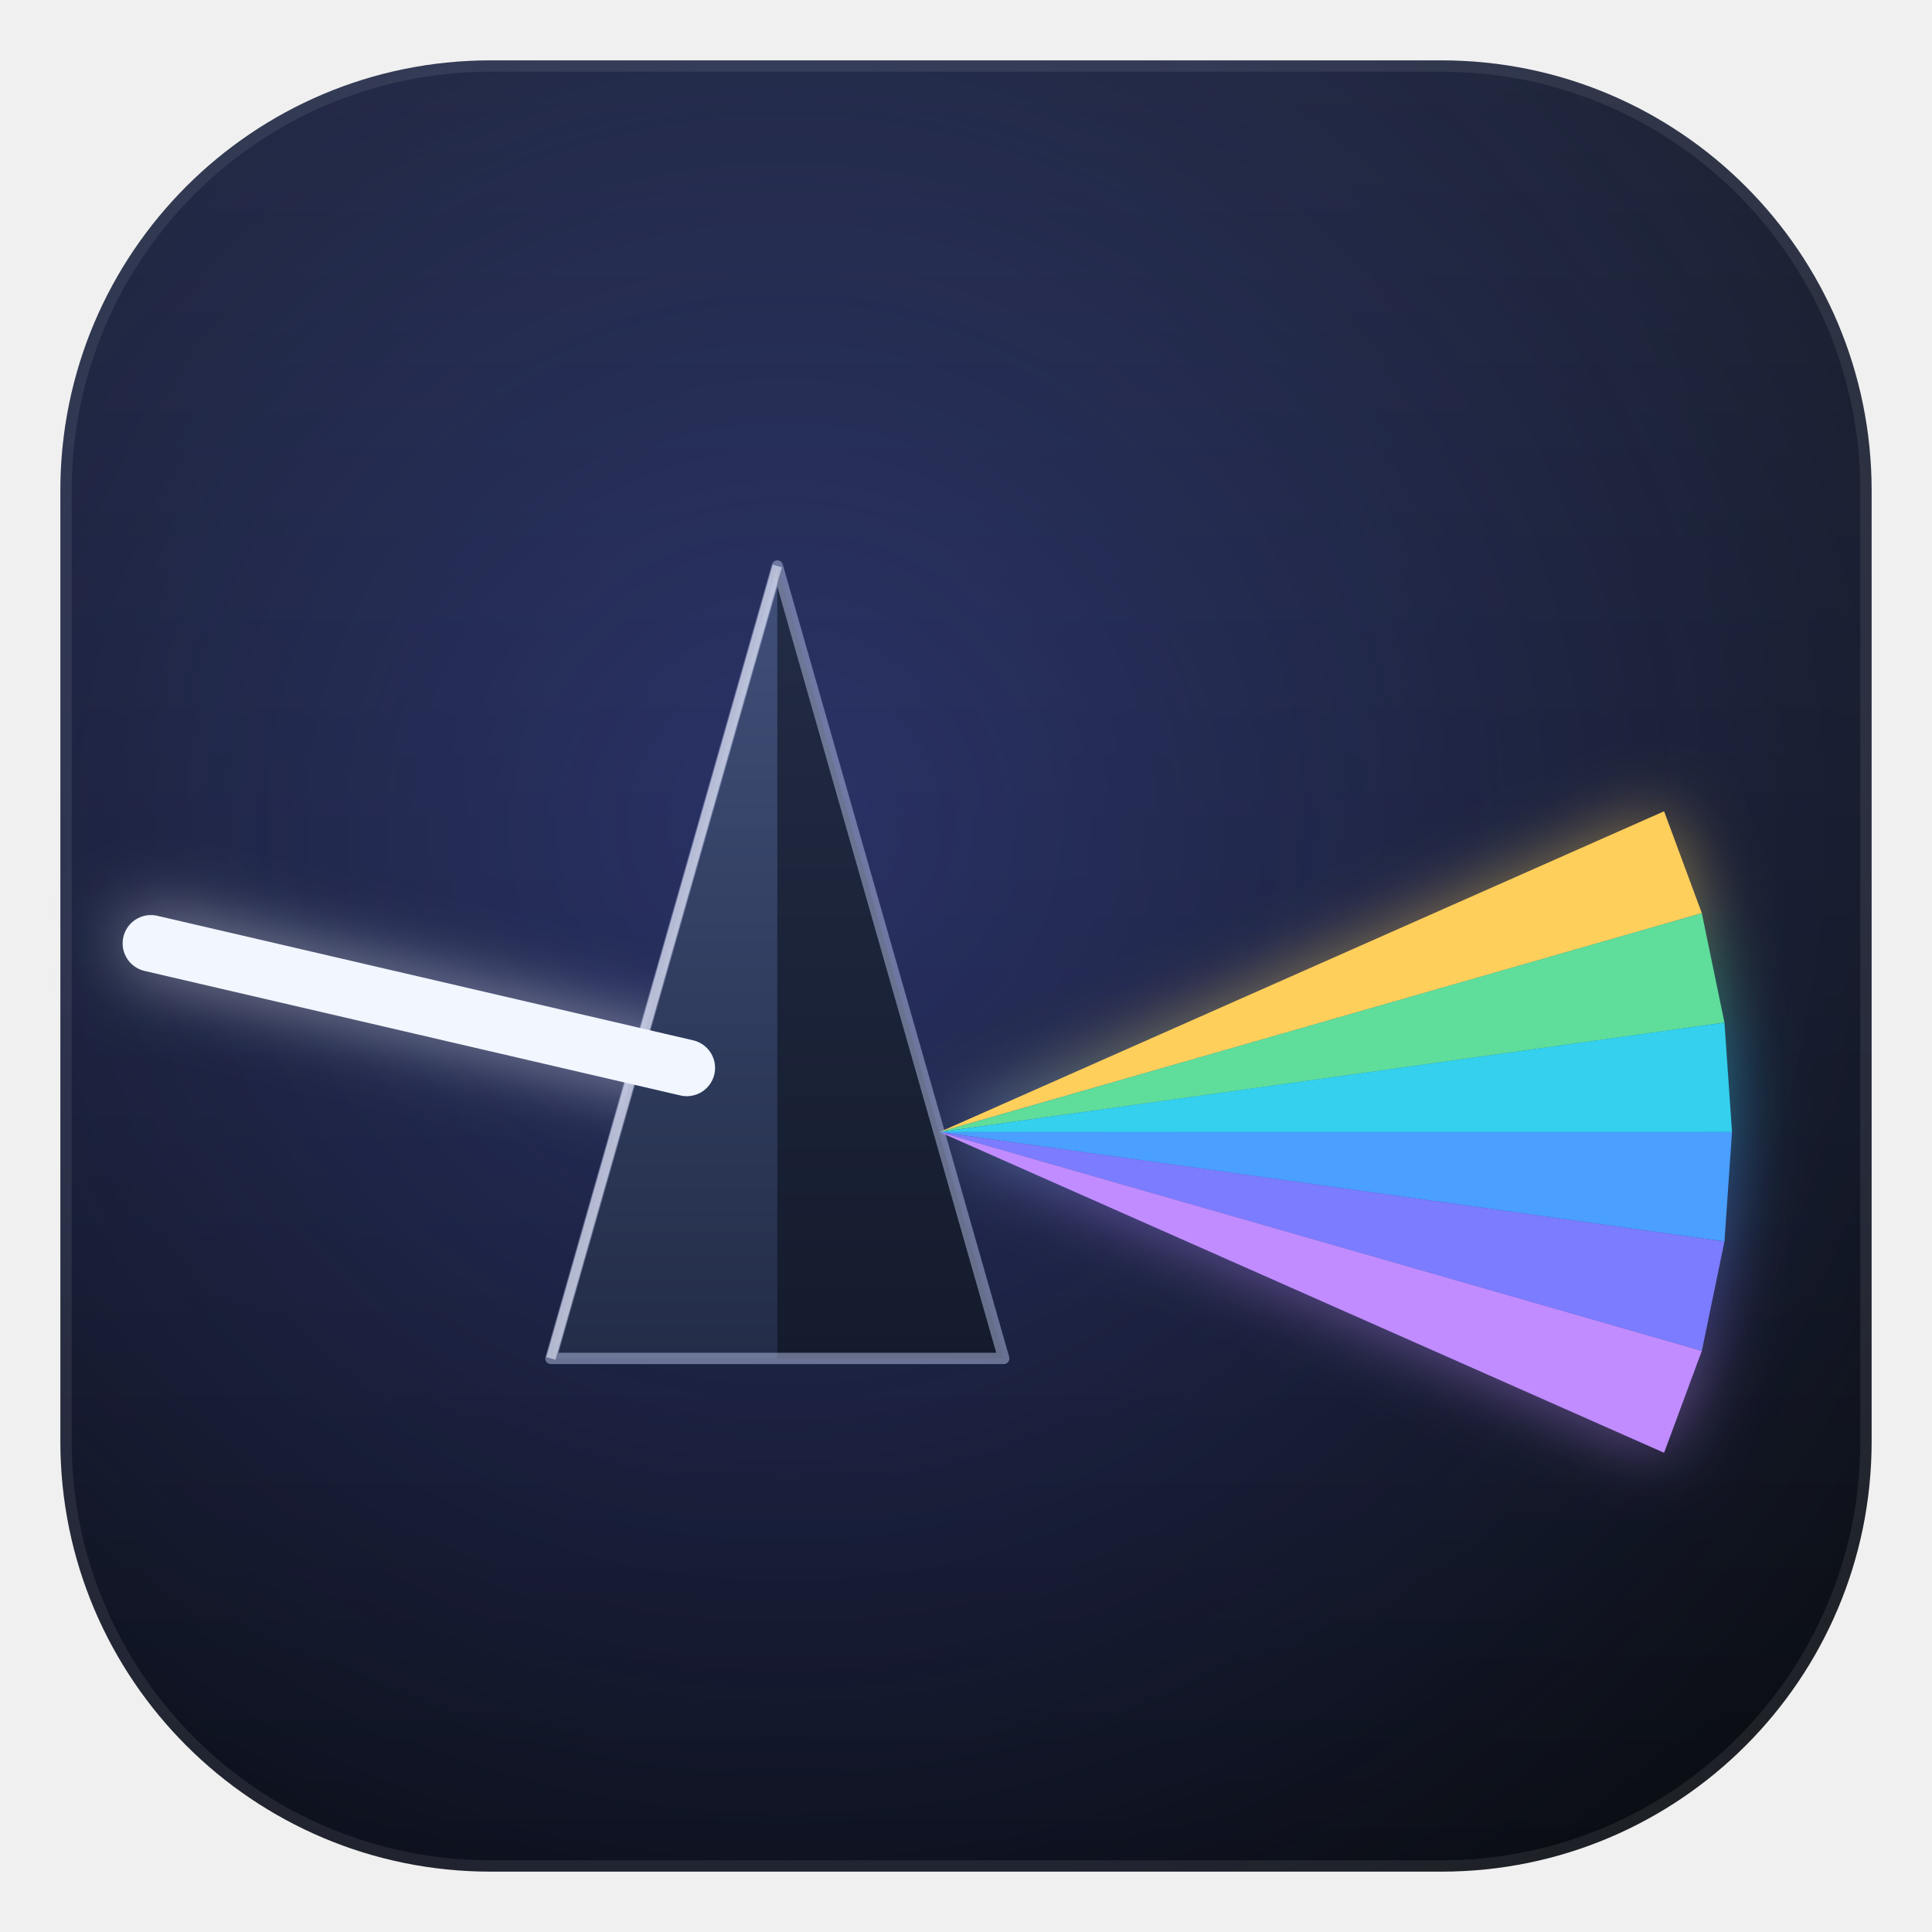
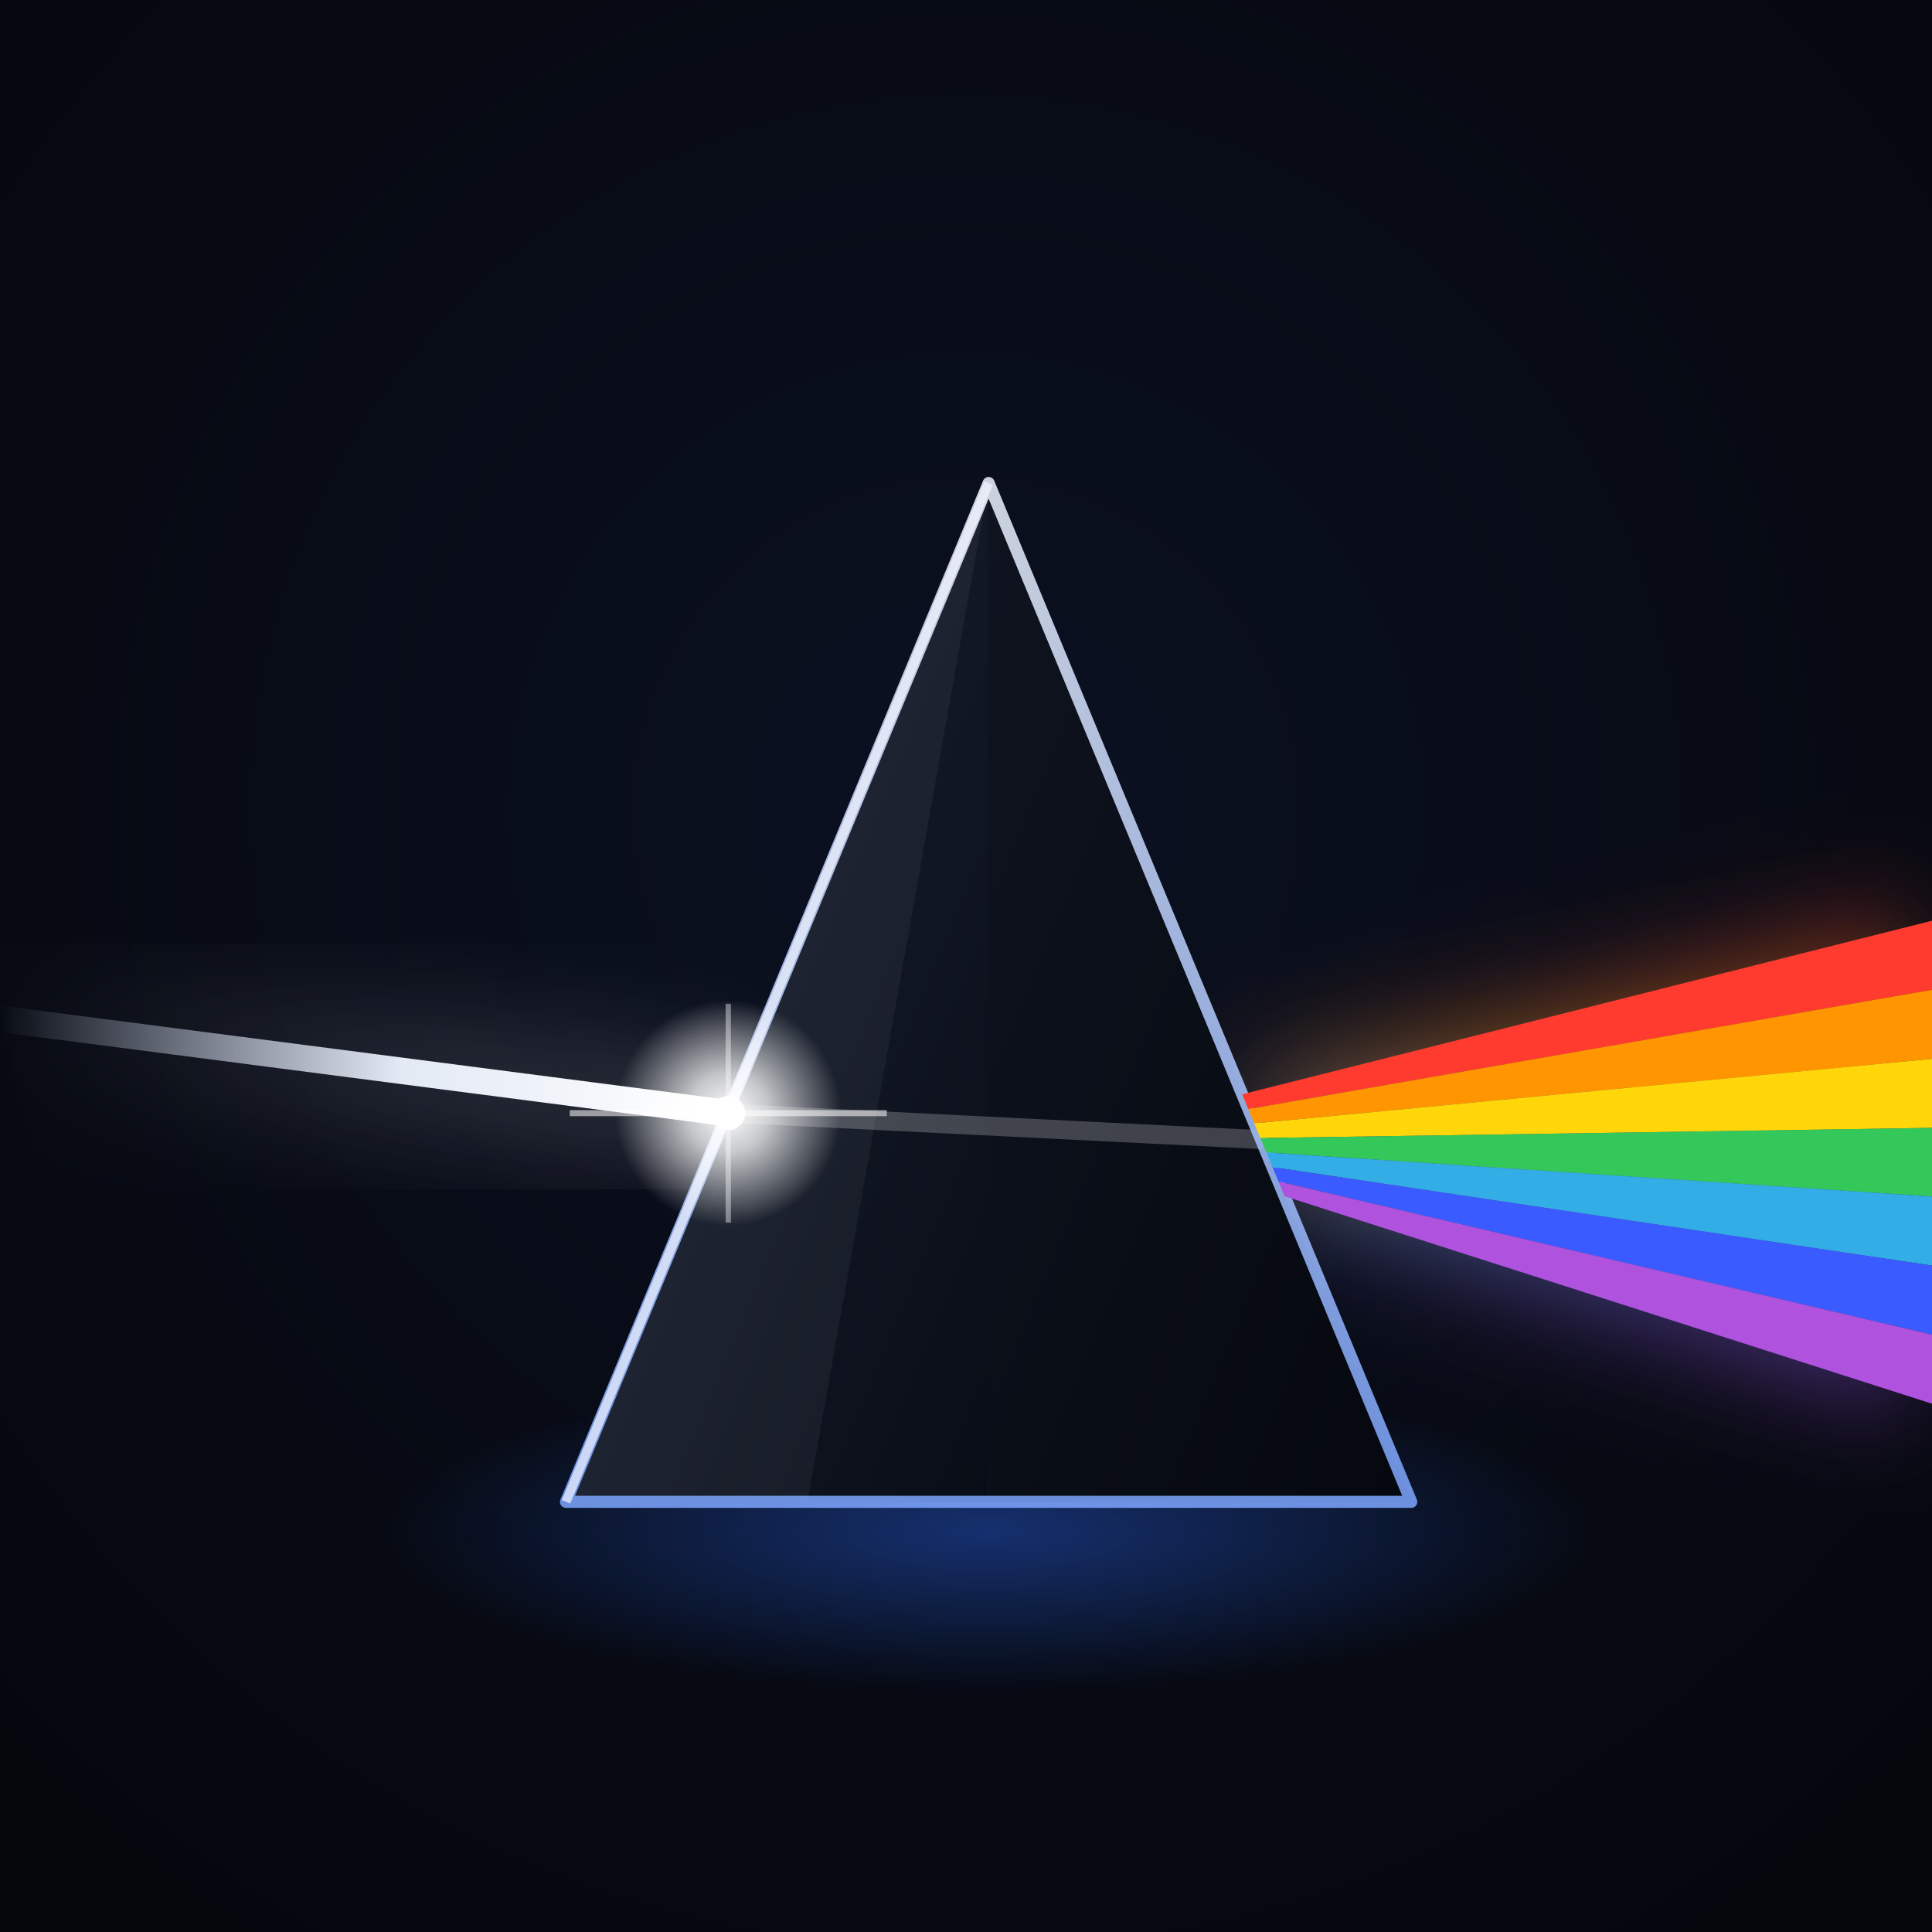
<svg xmlns="http://www.w3.org/2000/svg" width="512" height="512" viewBox="0 0 512 512">
  <defs>
-     <linearGradient id="tile" x1="0" y1="0" x2="0" y2="1">
-       <stop offset="0" stop-color="#1c2231" />
-       <stop offset="1" stop-color="#0a0d13" />
+     <radialGradient id="bg" cx="0.5" cy="0.42" r="0.78">
+       <stop offset="0" stop-color="#0b1122" />
+       <stop offset="0.6" stop-color="#070a13" />
+       <stop offset="1" stop-color="#04060b" />
+     </radialGradient>
+     <radialGradient id="baseGlow" cx="0.5" cy="0.5" r="0.5">
+       <stop offset="0" stop-color="#2b6cff" stop-opacity="0.38" />
+       <stop offset="1" stop-color="#2b6cff" stop-opacity="0" />
+     </radialGradient>
+     <linearGradient id="glassL" x1="0" y1="0" x2="1" y2="1">
+       <stop offset="0" stop-color="#1b2437" />
+       <stop offset="1" stop-color="#090d16" />
    </linearGradient>
-     <radialGradient id="halo" cx="0.4" cy="0.42" r="0.72">
-       <stop offset="0" stop-color="#5b6cff" stop-opacity="0.30" />
-       <stop offset="1" stop-color="#5b6cff" stop-opacity="0" />
+     <linearGradient id="glassR" x1="0" y1="0" x2="1" y2="1">
+       <stop offset="0" stop-color="#0f1420" />
+       <stop offset="1" stop-color="#05080e" />
+     </linearGradient>
+     <linearGradient id="edge" x1="0" y1="0" x2="0" y2="1">
+       <stop offset="0" stop-color="#eef4ff" />
+       <stop offset="1" stop-color="#7ea6ff" />
+     </linearGradient>
+     <linearGradient id="beam" gradientUnits="userSpaceOnUse" x1="0" y1="0" x2="193" y2="0">
+       <stop offset="0" stop-color="#dce9ff" stop-opacity="0" />
+       <stop offset="0.55" stop-color="#eef4ff" stop-opacity="0.95" />
+       <stop offset="1" stop-color="#ffffff" />
+     </linearGradient>
+     <radialGradient id="flare" cx="0.5" cy="0.5" r="0.5">
+       <stop offset="0" stop-color="#ffffff" />
+       <stop offset="0.35" stop-color="#ffffff" stop-opacity="0.75" />
+       <stop offset="1" stop-color="#ffffff" stop-opacity="0" />
    </radialGradient>
-     <linearGradient id="glassL" x1="0" y1="0" x2="0" y2="1">
-       <stop offset="0" stop-color="#41507a" />
-       <stop offset="1" stop-color="#232d48" />
-     </linearGradient>
-     <linearGradient id="glassR" x1="0" y1="0" x2="0" y2="1">
-       <stop offset="0" stop-color="#232c46" />
-       <stop offset="1" stop-color="#141b2c" />
-     </linearGradient>
-     <filter id="glow" x="-40%" y="-40%" width="180%" height="180%">
-       <feGaussianBlur stdDeviation="9" />
+     <filter id="soft" x="-60%" y="-60%" width="220%" height="220%">
+       <feGaussianBlur stdDeviation="7" />
    </filter>
-     <g id="beam">
-       <path d="M40 250 L182 283" stroke="#f2f6ff" stroke-width="15" stroke-linecap="round" />
+     <filter id="softBig" x="-80%" y="-80%" width="260%" height="260%">
+       <feGaussianBlur stdDeviation="16" />
+     </filter>
+     <g id="spectrum">
+       <polygon points="329.2,290.0 330.8,293.9 512,262.3 512,244.0" fill="#ff3b30" />
+       <polygon points="330.8,293.9 332.4,297.7 512,280.6 512,262.3" fill="#ff9500" />
+       <polygon points="332.4,297.7 334.0,301.6 512,298.9 512,280.6" fill="#ffd60a" />
+       <polygon points="334.0,301.6 335.6,305.4 512,317.1 512,298.9" fill="#34c759" />
+       <polygon points="335.6,305.4 337.2,309.3 512,335.4 512,317.1" fill="#32ade6" />
+       <polygon points="337.2,309.3 338.8,313.1 512,353.7 512,335.4" fill="#3a5bff" />
+       <polygon points="338.8,313.1 340.4,317.0 512,372.0 512,353.7" fill="#af52de" />
    </g>
-     <g id="fan">
-       <polygon points="249,300 441,215 451,242" fill="#ffcf5c" />
-       <polygon points="249,300 451,242 457,271" fill="#5fdd9b" />
-       <polygon points="249,300 457,271 459,300" fill="#34d0ee" />
-       <polygon points="249,300 459,300 457,329" fill="#4a9fff" />
-       <polygon points="249,300 457,329 451,358" fill="#7b7cff" />
-       <polygon points="249,300 451,358 441,385" fill="#c08cff" />
+     <g id="inbeam">
+       <line x1="0" y1="270" x2="193" y2="295" stroke="url(#beam)" stroke-width="7" stroke-linecap="round" />
    </g>
  </defs>
-   <rect x="16" y="16" width="480" height="480" rx="114" fill="url(#tile)" />
-   <rect x="16" y="16" width="480" height="480" rx="114" fill="url(#halo)" />
-   <rect x="17.5" y="17.5" width="477" height="477" rx="112.5" fill="none" stroke="#ffffff" stroke-opacity="0.08" stroke-width="3" />
-   <g filter="url(#glow)" opacity="0.5">
-     <use href="#beam" />
-     <use href="#fan" />
-   </g>
-   <polygon points="206,150 146,360 206,360" fill="url(#glassL)" />
-   <polygon points="206,150 206,360 266,360" fill="url(#glassR)" />
-   <polygon points="206,150 146,360 266,360" fill="none" stroke="#b9c2e8" stroke-opacity="0.5" stroke-width="3" stroke-linejoin="round" />
-   <line x1="206" y1="150" x2="146" y2="360" stroke="#eef2ff" stroke-opacity="0.55" stroke-width="2.5" />
-   <use href="#beam" />
-   <use href="#fan" />
+   <rect width="512" height="512" fill="url(#bg)" />
+   <ellipse cx="262" cy="406" rx="158" ry="42" fill="url(#baseGlow)" />
+   <use href="#spectrum" filter="url(#softBig)" opacity="0.55" />
+   <use href="#inbeam" filter="url(#softBig)" opacity="0.6" />
+   <polygon points="262,128 150,398 262,398" fill="url(#glassL)" />
+   <polygon points="262,128 262,398 374,398" fill="url(#glassR)" />
+   <line x1="193" y1="295" x2="334" y2="302" stroke="#ffffff" stroke-opacity="0.22" stroke-width="5" stroke-linecap="round" />
+   <polygon points="262,128 150,398 214,398" fill="#ffffff" opacity="0.05" />
+   <polygon points="262,128 150,398 374,398" fill="none" stroke="url(#edge)" stroke-opacity="0.85" stroke-width="3.2" stroke-linejoin="round" />
+   <line x1="262" y1="128" x2="150" y2="398" stroke="#f2f6ff" stroke-opacity="0.7" stroke-width="2.4" />
+   <use href="#spectrum" />
+   <use href="#inbeam" />
+   <circle cx="193" cy="295" r="30" fill="url(#flare)" />
+   <line x1="151" y1="295" x2="235" y2="295" stroke="#ffffff" stroke-opacity="0.55" stroke-width="1.6" />
+   <line x1="193" y1="266" x2="193" y2="324" stroke="#ffffff" stroke-opacity="0.4" stroke-width="1.4" />
+   <circle cx="193" cy="295" r="4.5" fill="#ffffff" />
</svg>
